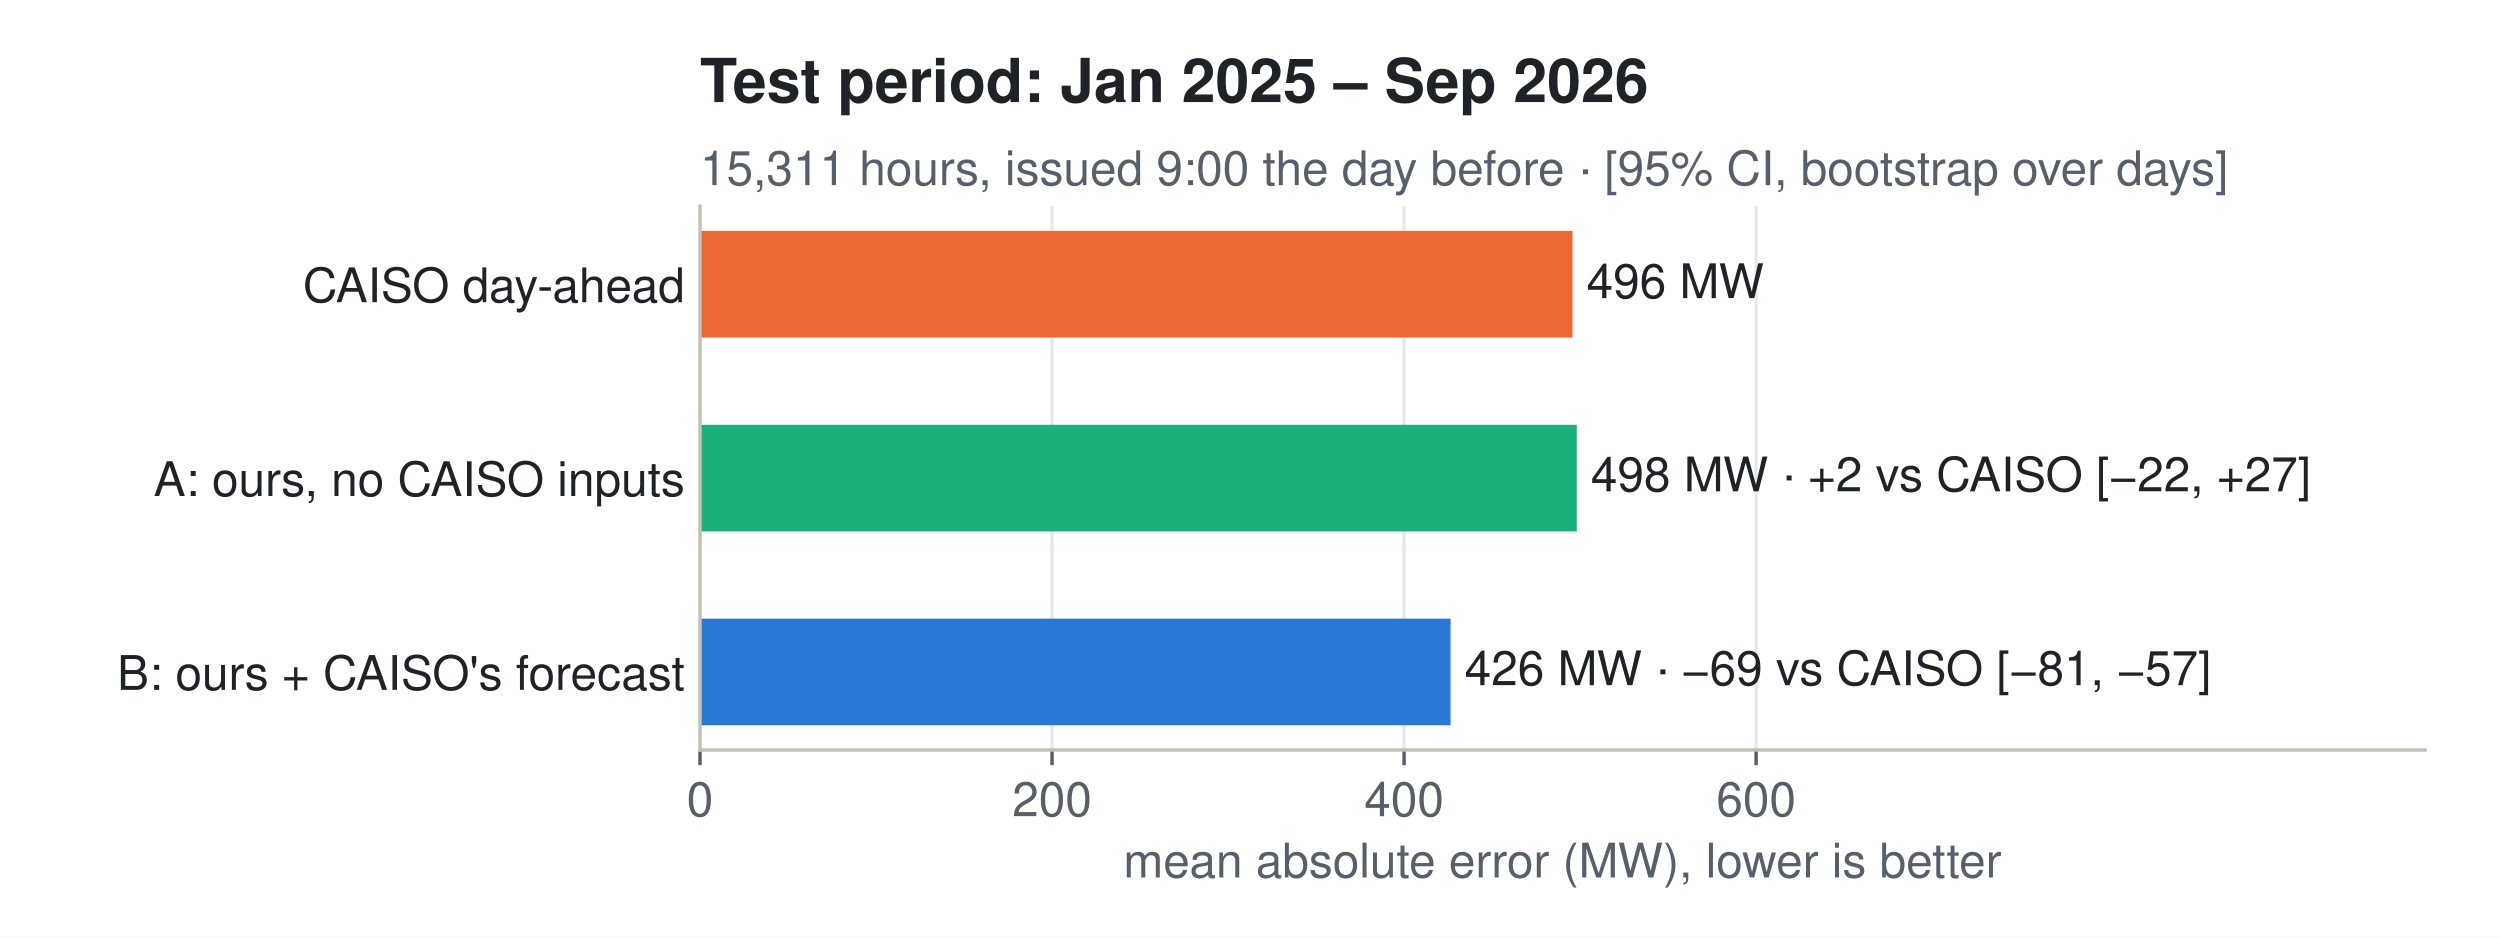
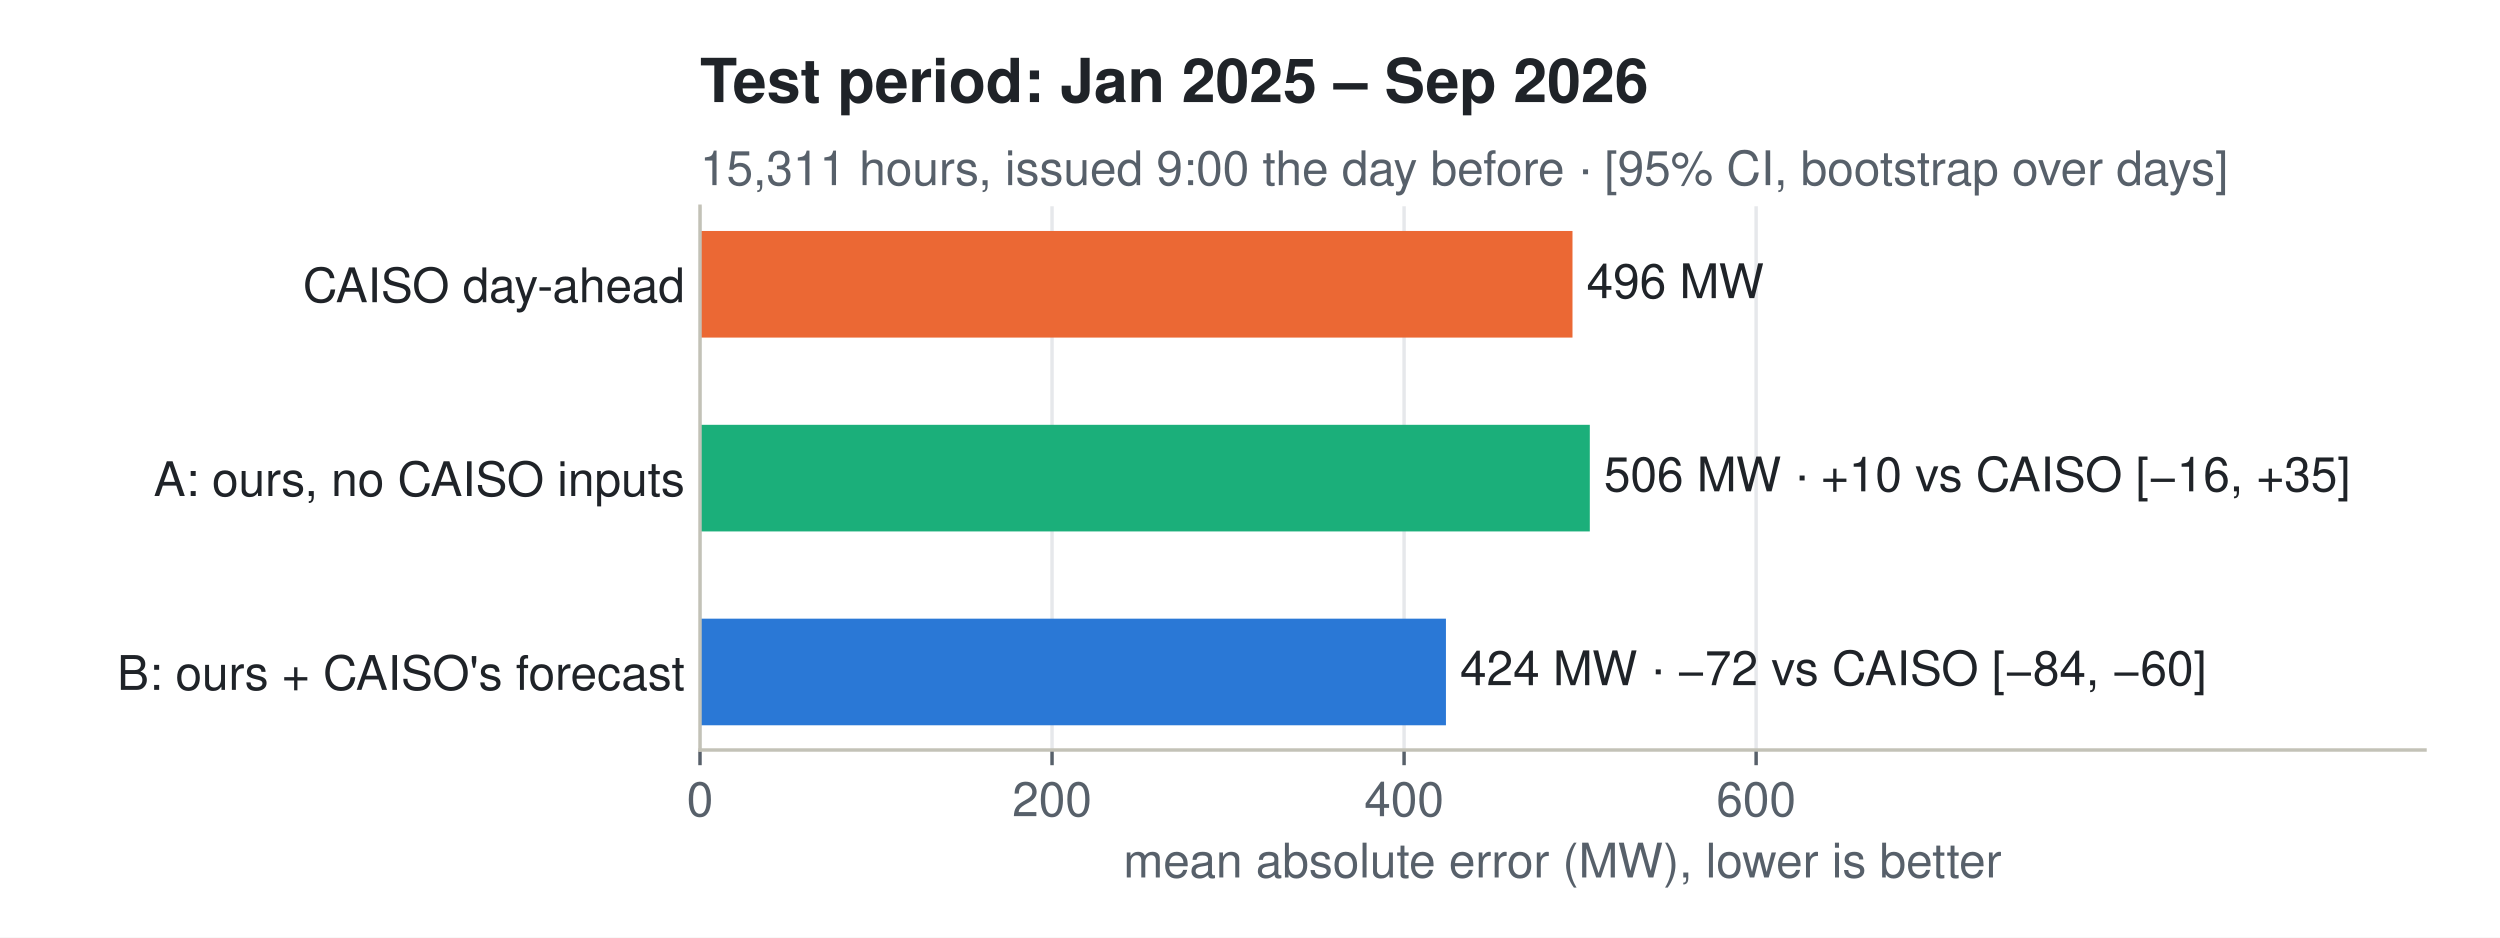
<svg xmlns="http://www.w3.org/2000/svg" xmlns:xlink="http://www.w3.org/1999/xlink" width="576pt" height="216pt" viewBox="0 0 576 216" version="1.1">
  <defs>
    <style type="text/css">*{stroke-linejoin: round; stroke-linecap: butt}</style>
  </defs>
  <g id="figure_1">
    <g id="patch_1">
      <path d="M 0 216  L 576 216  L 576 0  L 0 0  z " style="fill: #ffffff" />
    </g>
    <g id="axes_1">
      <g id="patch_2">
        <path d="M 161.28 172.8  L 558.72 172.8  L 558.72 47.52  L 161.28 47.52  z " style="fill: #ffffff" />
      </g>
      <g id="matplotlib.axis_1">
        <g id="xtick_1">
          <g id="line2d_1">
-             <path d="M 161.28 172.8  L 161.28 47.52  " clip-path="url(#pb8de223f18)" style="fill: none; stroke: #e6e8eb; stroke-width: 0.8; stroke-linecap: square" />
+             <path d="M 161.28 172.8  L 161.28 47.52  " clip-path="url(#pa9045e3008)" style="fill: none; stroke: #e6e8eb; stroke-width: 0.8; stroke-linecap: square" />
          </g>
          <g id="line2d_2">
            <defs>
-               <path id="m99928badd3" d="M 0 0  L 0 3.5  " style="stroke: #57606a; stroke-width: 0.8" />
+               <path id="mf598c9e460" d="M 0 0  L 0 3.5  " style="stroke: #57606a; stroke-width: 0.8" />
            </defs>
            <g>
-               <use xlink:href="#m99928badd3" x="161.28" y="172.8" style="fill: #57606a; stroke: #57606a; stroke-width: 0.8" />
+               <use xlink:href="#mf598c9e460" x="161.28" y="172.8" style="fill: #57606a; stroke: #57606a; stroke-width: 0.8" />
            </g>
          </g>
          <g id="text_1">
            <text style="font-size: 11px; font-family: 'Helvetica', 'Arial', 'DejaVu Sans', sans-serif; text-anchor: middle; fill: #57606a" x="161.28" y="188.05" transform="rotate(-0 161.28 188.05)">0</text>
          </g>
        </g>
        <g id="xtick_2">
          <g id="line2d_3">
-             <path d="M 242.39 172.8  L 242.39 47.52  " clip-path="url(#pb8de223f18)" style="fill: none; stroke: #e6e8eb; stroke-width: 0.8; stroke-linecap: square" />
+             <path d="M 242.39 172.8  L 242.39 47.52  " clip-path="url(#pa9045e3008)" style="fill: none; stroke: #e6e8eb; stroke-width: 0.8; stroke-linecap: square" />
          </g>
          <g id="line2d_4">
            <g>
-               <use xlink:href="#m99928badd3" x="242.39" y="172.8" style="fill: #57606a; stroke: #57606a; stroke-width: 0.8" />
+               <use xlink:href="#mf598c9e460" x="242.39" y="172.8" style="fill: #57606a; stroke: #57606a; stroke-width: 0.8" />
            </g>
          </g>
          <g id="text_2">
            <text style="font-size: 11px; font-family: 'Helvetica', 'Arial', 'DejaVu Sans', sans-serif; text-anchor: middle; fill: #57606a" x="242.39" y="188.05" transform="rotate(-0 242.3902 188.05)">200</text>
          </g>
        </g>
        <g id="xtick_3">
          <g id="line2d_5">
-             <path d="M 323.5 172.8  L 323.5 47.52  " clip-path="url(#pb8de223f18)" style="fill: none; stroke: #e6e8eb; stroke-width: 0.8; stroke-linecap: square" />
+             <path d="M 323.5 172.8  L 323.5 47.52  " clip-path="url(#pa9045e3008)" style="fill: none; stroke: #e6e8eb; stroke-width: 0.8; stroke-linecap: square" />
          </g>
          <g id="line2d_6">
            <g>
-               <use xlink:href="#m99928badd3" x="323.5" y="172.8" style="fill: #57606a; stroke: #57606a; stroke-width: 0.8" />
+               <use xlink:href="#mf598c9e460" x="323.5" y="172.8" style="fill: #57606a; stroke: #57606a; stroke-width: 0.8" />
            </g>
          </g>
          <g id="text_3">
            <text style="font-size: 11px; font-family: 'Helvetica', 'Arial', 'DejaVu Sans', sans-serif; text-anchor: middle; fill: #57606a" x="323.5" y="188.05" transform="rotate(-0 323.5004 188.05)">400</text>
          </g>
        </g>
        <g id="xtick_4">
          <g id="line2d_7">
-             <path d="M 404.611 172.8  L 404.611 47.52  " clip-path="url(#pb8de223f18)" style="fill: none; stroke: #e6e8eb; stroke-width: 0.8; stroke-linecap: square" />
+             <path d="M 404.611 172.8  L 404.611 47.52  " clip-path="url(#pa9045e3008)" style="fill: none; stroke: #e6e8eb; stroke-width: 0.8; stroke-linecap: square" />
          </g>
          <g id="line2d_8">
            <g>
-               <use xlink:href="#m99928badd3" x="404.611" y="172.8" style="fill: #57606a; stroke: #57606a; stroke-width: 0.8" />
+               <use xlink:href="#mf598c9e460" x="404.611" y="172.8" style="fill: #57606a; stroke: #57606a; stroke-width: 0.8" />
            </g>
          </g>
          <g id="text_4">
            <text style="font-size: 11px; font-family: 'Helvetica', 'Arial', 'DejaVu Sans', sans-serif; text-anchor: middle; fill: #57606a" x="404.611" y="188.05" transform="rotate(-0 404.6106 188.05)">600</text>
          </g>
        </g>
        <g id="text_5">
          <text style="font-size: 11px; font-family: 'Helvetica', 'Arial', 'DejaVu Sans', sans-serif; text-anchor: middle; fill: #57606a" x="360" y="202.169" transform="rotate(-0 360 202.1691)">mean absolute error (MW), lower is better</text>
        </g>
      </g>
      <g id="matplotlib.axis_2">
        <g id="ytick_1">
          <g id="line2d_9" />
          <g id="text_6">
            <text style="font-size: 11px; font-family: 'Helvetica', 'Arial', 'DejaVu Sans', sans-serif; text-anchor: end; fill: #1f2328" x="157.78" y="69.622" transform="rotate(-0 157.78 69.6219)">CAISO day-ahead</text>
          </g>
        </g>
        <g id="ytick_2">
          <g id="line2d_10" />
          <g id="text_7">
            <text style="font-size: 11px; font-family: 'Helvetica', 'Arial', 'DejaVu Sans', sans-serif; text-anchor: end; fill: #1f2328" x="157.78" y="114.285" transform="rotate(-0 157.78 114.285)">A: ours, no CAISO inputs</text>
          </g>
        </g>
        <g id="ytick_3">
          <g id="line2d_11" />
          <g id="text_8">
            <text style="font-size: 11px; font-family: 'Helvetica', 'Arial', 'DejaVu Sans', sans-serif; text-anchor: end; fill: #1f2328" x="157.78" y="158.948" transform="rotate(-0 157.78 158.9481)">B: ours + CAISO's forecast</text>
          </g>
        </g>
      </g>
      <g id="patch_3">
-         <path d="M 161.28 53.215  L 362.303 53.215  L 362.303 77.779  L 161.28 77.779  z " clip-path="url(#pb8de223f18)" style="fill: #eb6834" />
+         <path d="M 161.28 53.215  L 362.303 53.215  L 362.303 77.779  L 161.28 77.779  z " clip-path="url(#pa9045e3008)" style="fill: #eb6834" />
      </g>
      <g id="patch_4">
-         <path d="M 161.28 97.878  L 363.291 97.878  L 363.291 122.442  L 161.28 122.442  z " clip-path="url(#pb8de223f18)" style="fill: #1baf7a" />
+         <path d="M 161.28 97.878  L 366.29 97.878  L 366.29 122.442  L 161.28 122.442  z " clip-path="url(#pa9045e3008)" style="fill: #1baf7a" />
      </g>
      <g id="patch_5">
-         <path d="M 161.28 142.541  L 334.214 142.541  L 334.214 167.105  L 161.28 167.105  z " clip-path="url(#pb8de223f18)" style="fill: #2a78d6" />
+         <path d="M 161.28 142.541  L 333.145 142.541  L 333.145 167.105  L 161.28 167.105  z " clip-path="url(#pa9045e3008)" style="fill: #2a78d6" />
      </g>
      <g id="patch_6">
        <path d="M 161.28 172.8  L 161.28 47.52  " style="fill: none; stroke: #c3c2b7; stroke-width: 0.8; stroke-linejoin: miter; stroke-linecap: square" />
      </g>
      <g id="patch_7">
        <path d="M 161.28 172.8  L 558.72 172.8  " style="fill: none; stroke: #c3c2b7; stroke-width: 0.8; stroke-linejoin: miter; stroke-linecap: square" />
      </g>
      <g id="text_9">
        <text style="font-size: 11px; font-family: 'Helvetica', 'Arial', 'DejaVu Sans', sans-serif; text-anchor: start; fill: #1f2328" x="365.548" y="68.687" transform="rotate(-0 365.5478 68.68733)">496 MW</text>
      </g>
      <g id="text_10">
-         <text style="font-size: 11px; font-family: 'Helvetica', 'Arial', 'DejaVu Sans', sans-serif; text-anchor: start; fill: #1f2328" x="366.535" y="113.203" transform="rotate(-0 366.5353 113.203)">498 MW  ·  +2 vs CAISO  [−22, +27]</text>
+         <text style="font-size: 11px; font-family: 'Helvetica', 'Arial', 'DejaVu Sans', sans-serif; text-anchor: start; fill: #1f2328" x="369.534" y="113.203" transform="rotate(-0 369.5342 113.203)">506 MW  ·  +10 vs CAISO  [−16, +35]</text>
      </g>
      <g id="text_11">
-         <text style="font-size: 11px; font-family: 'Helvetica', 'Arial', 'DejaVu Sans', sans-serif; text-anchor: start; fill: #1f2328" x="337.458" y="157.866" transform="rotate(-0 337.4581 157.8661)">426 MW  ·  −69 vs CAISO  [−81, −57]</text>
+         <text style="font-size: 11px; font-family: 'Helvetica', 'Arial', 'DejaVu Sans', sans-serif; text-anchor: start; fill: #1f2328" x="336.389" y="157.866" transform="rotate(-0 336.3891 157.8661)">424 MW  ·  −72 vs CAISO  [−84, −60]</text>
      </g>
      <g id="text_12">
        <text style="font-size: 11px; font-family: 'Helvetica', 'Arial', 'DejaVu Sans', sans-serif; text-anchor: start; fill: #57606a" x="161.28" y="42.656" transform="rotate(-0 161.28 42.65628)">15,311 hours, issued 9:00 the day before · [95% CI, bootstrap over days]</text>
      </g>
      <g id="text_13">
        <text style="font-weight: 700; font-size: 14px; font-family: 'Helvetica', 'Arial', 'DejaVu Sans', sans-serif; text-anchor: start; fill: #1f2328" x="161.28" y="23.52" transform="rotate(-0 161.28 23.52)">Test period: Jan 2025 – Sep 2026</text>
      </g>
    </g>
  </g>
  <defs>
-     <clipPath id="pb8de223f18">
+     <clipPath id="pa9045e3008">
      <rect x="161.28" y="47.52" width="397.44" height="125.28" />
    </clipPath>
  </defs>
</svg>
